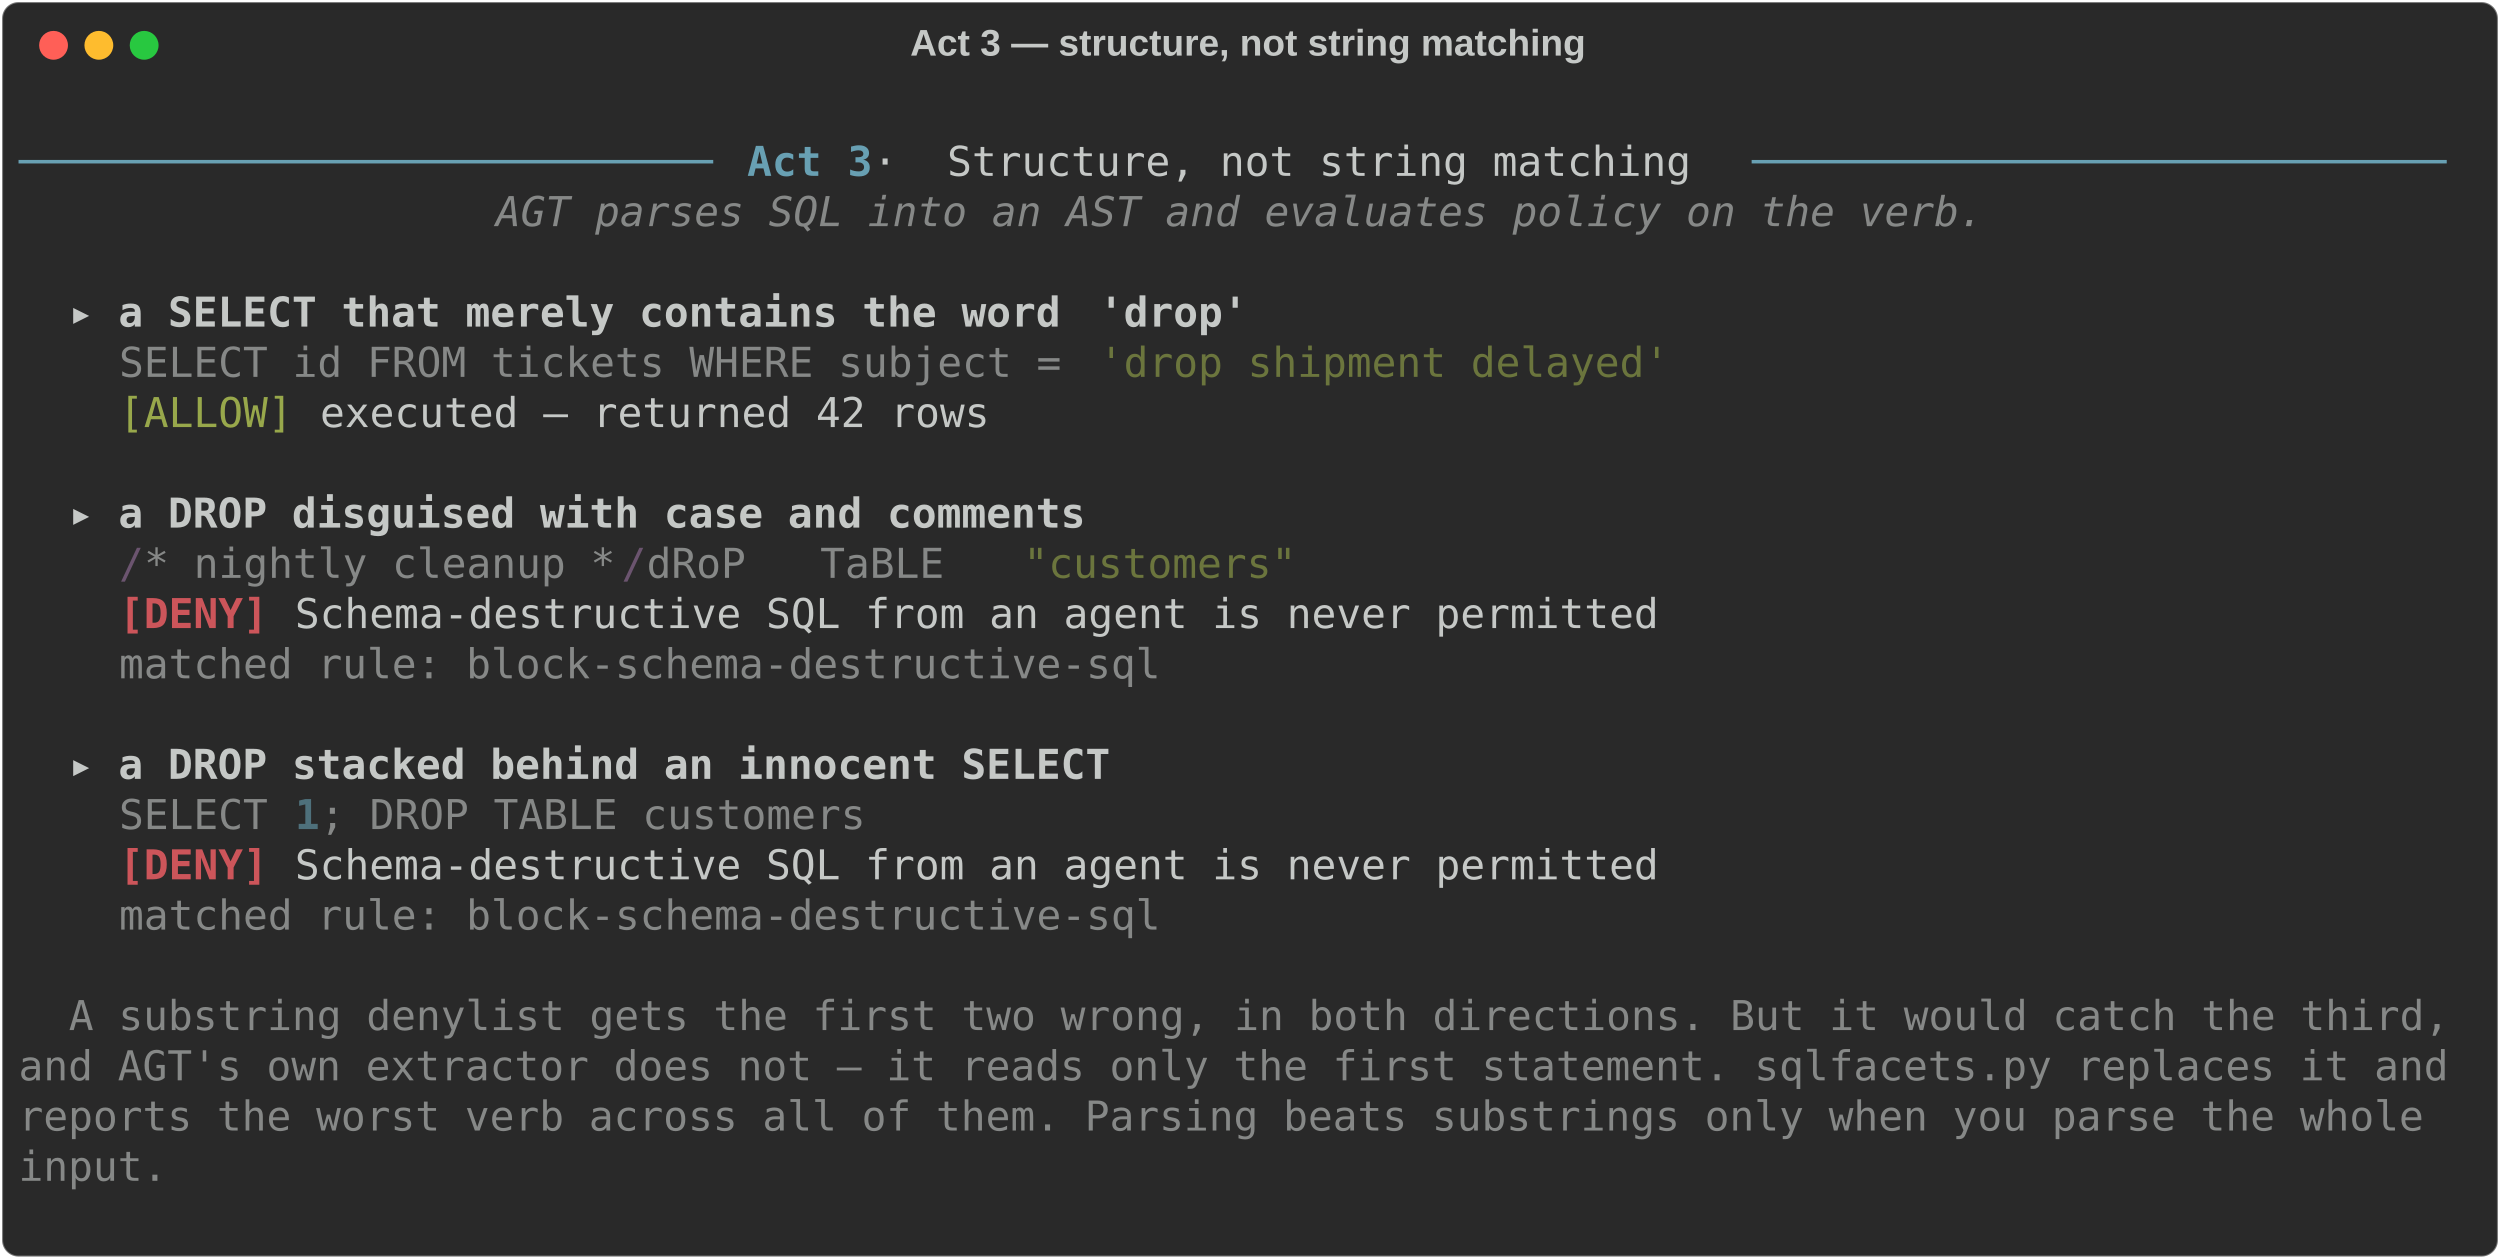
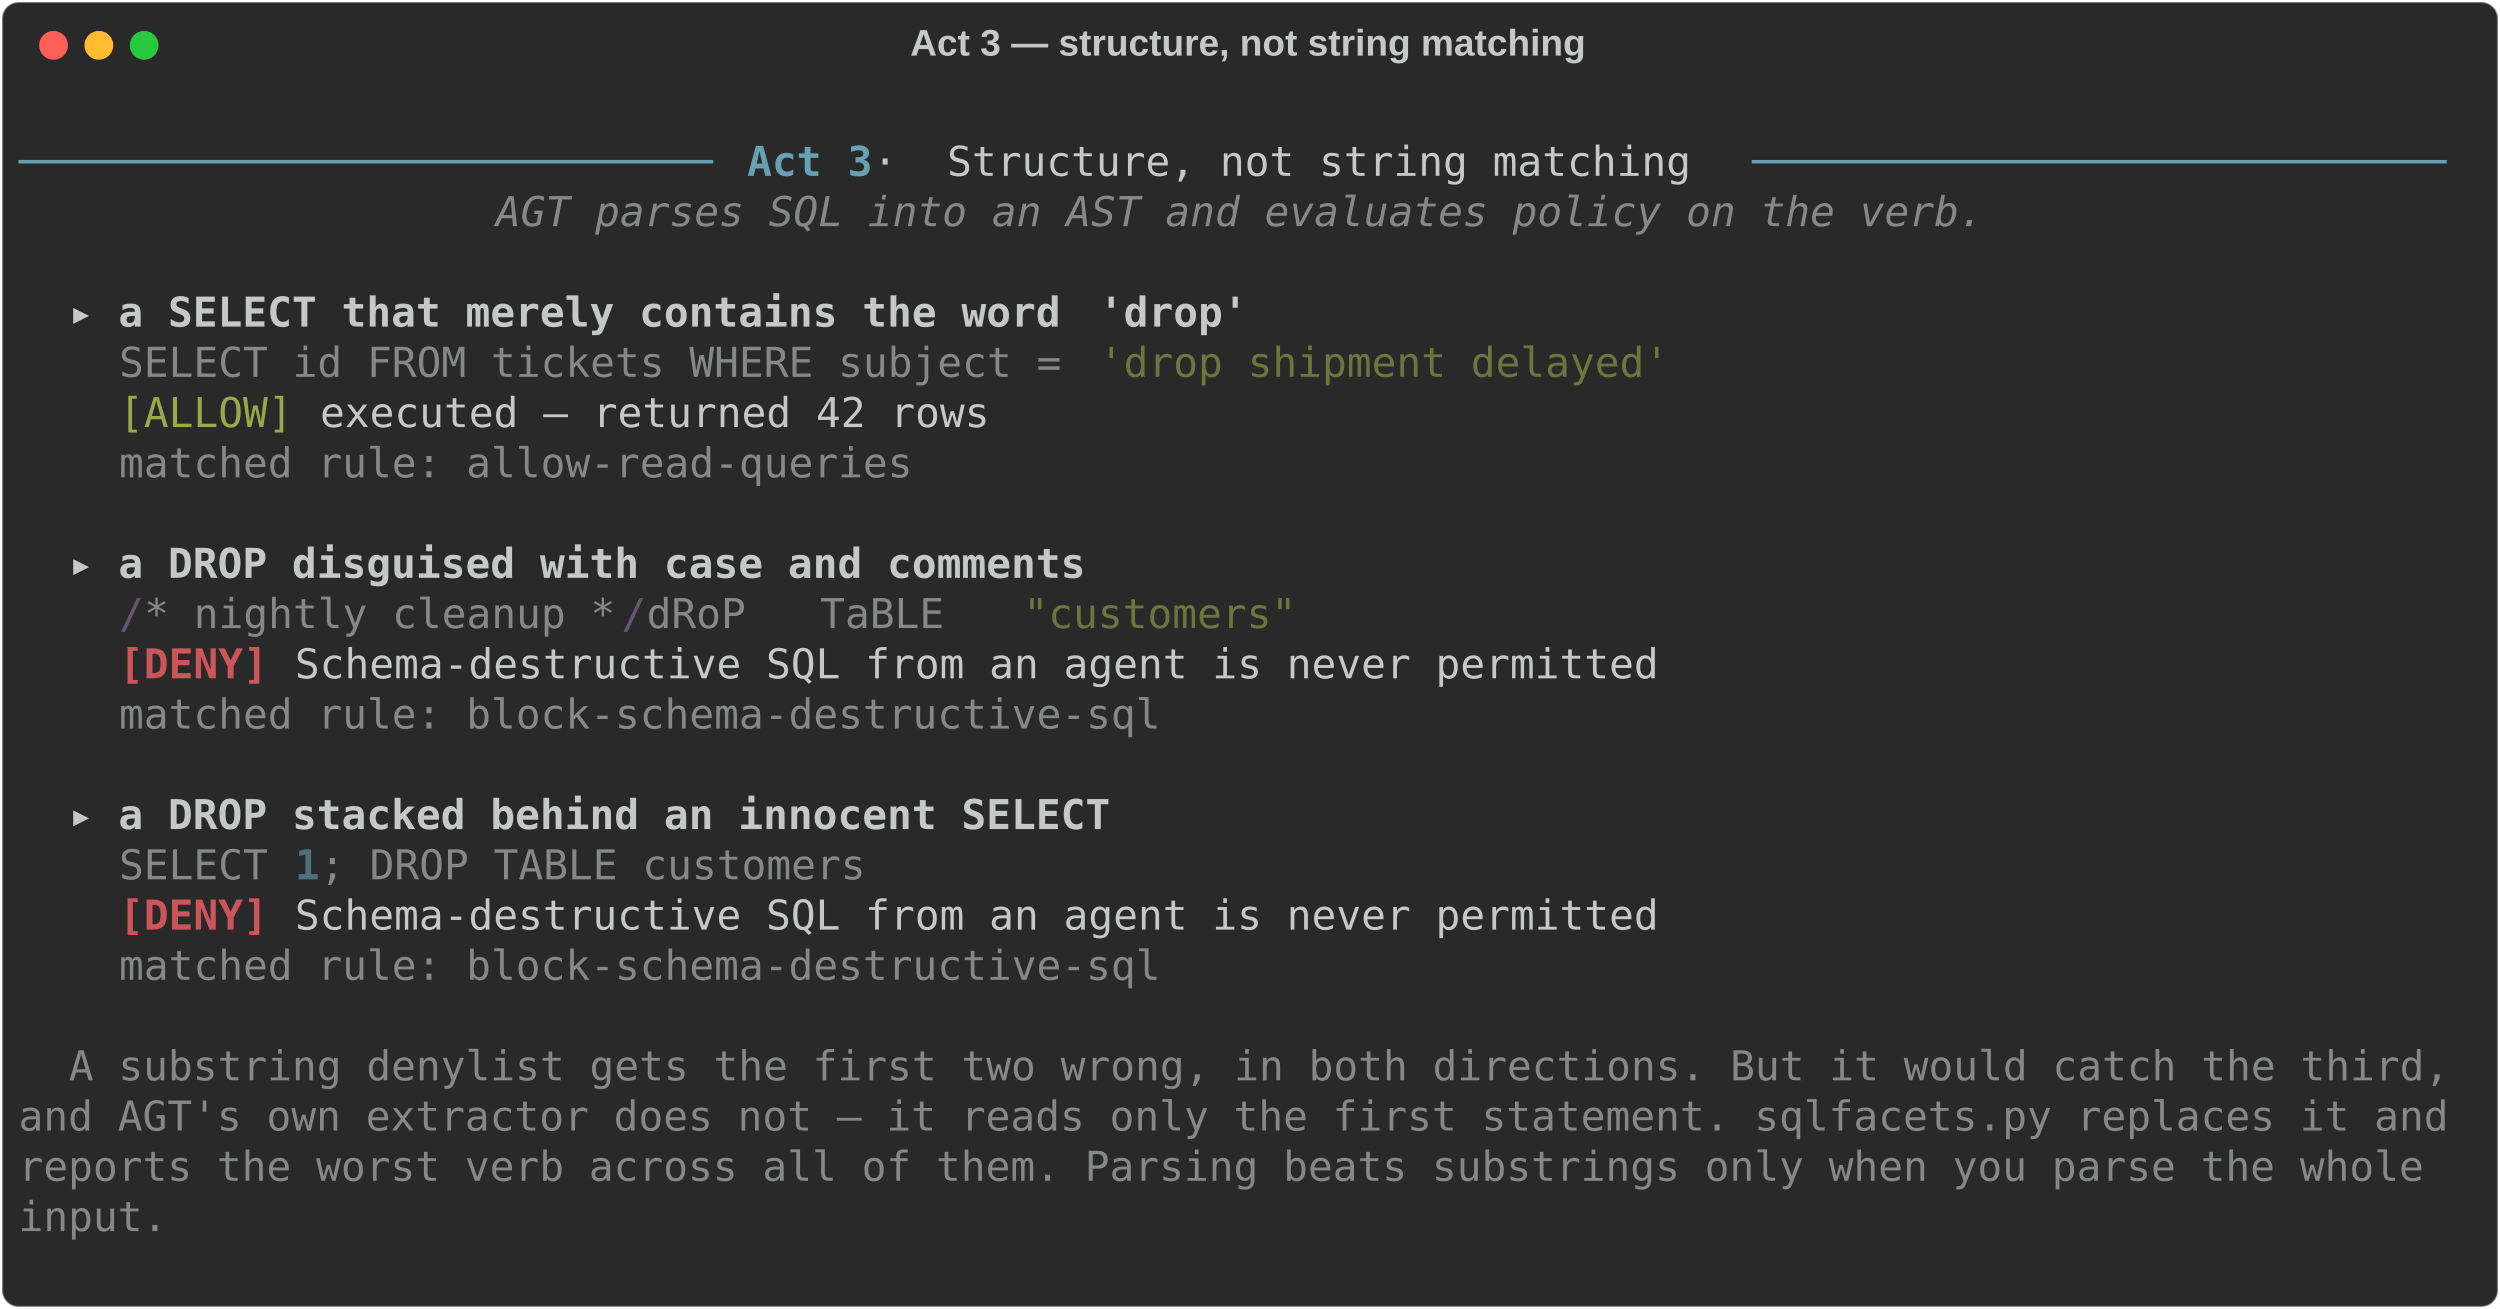
- <svg xmlns="http://www.w3.org/2000/svg" class="rich-terminal" viewBox="0 0 1214 611.2">
+ <svg xmlns="http://www.w3.org/2000/svg" class="rich-terminal" viewBox="0 0 1214 635.6">
  <style>

    @font-face {
        font-family: "Fira Code";
        src: local("FiraCode-Regular"),
                url("https://cdnjs.cloudflare.com/ajax/libs/firacode/6.2.0/woff2/FiraCode-Regular.woff2") format("woff2"),
                url("https://cdnjs.cloudflare.com/ajax/libs/firacode/6.2.0/woff/FiraCode-Regular.woff") format("woff");
        font-style: normal;
        font-weight: 400;
    }
    @font-face {
        font-family: "Fira Code";
        src: local("FiraCode-Bold"),
                url("https://cdnjs.cloudflare.com/ajax/libs/firacode/6.2.0/woff2/FiraCode-Bold.woff2") format("woff2"),
                url("https://cdnjs.cloudflare.com/ajax/libs/firacode/6.2.0/woff/FiraCode-Bold.woff") format("woff");
        font-style: bold;
        font-weight: 700;
    }

-     .terminal-256758426-matrix {
+     .terminal-855307208-matrix {
        font-family: Fira Code, monospace;
        font-size: 20px;
        line-height: 24.4px;
        font-variant-east-asian: full-width;
    }

-     .terminal-256758426-title {
+     .terminal-855307208-title {
        font-size: 18px;
        font-weight: bold;
        font-family: arial;
    }

-     .terminal-256758426-r1 { fill: #c5c8c6 }
- .terminal-256758426-r2 { fill: #68a0b3 }
- .terminal-256758426-r3 { fill: #68a0b3;font-weight: bold }
- .terminal-256758426-r4 { fill: #868887;font-style: italic; }
- .terminal-256758426-r5 { fill: #c5c8c6;font-weight: bold }
- .terminal-256758426-r6 { fill: #868887 }
- .terminal-256758426-r7 { fill: #6b753d }
- .terminal-256758426-r8 { fill: #98a84b }
- .terminal-256758426-r9 { fill: #6b546f }
- .terminal-256758426-r10 { fill: #cc555a;font-weight: bold }
- .terminal-256758426-r11 { fill: #4e707b;font-weight: bold }
+     .terminal-855307208-r1 { fill: #c5c8c6 }
+ .terminal-855307208-r2 { fill: #68a0b3 }
+ .terminal-855307208-r3 { fill: #68a0b3;font-weight: bold }
+ .terminal-855307208-r4 { fill: #868887;font-style: italic; }
+ .terminal-855307208-r5 { fill: #c5c8c6;font-weight: bold }
+ .terminal-855307208-r6 { fill: #868887 }
+ .terminal-855307208-r7 { fill: #6b753d }
+ .terminal-855307208-r8 { fill: #98a84b }
+ .terminal-855307208-r9 { fill: #6b546f }
+ .terminal-855307208-r10 { fill: #cc555a;font-weight: bold }
+ .terminal-855307208-r11 { fill: #4e707b;font-weight: bold }
    </style>
  <defs>
-     <clipPath id="terminal-256758426-clip-terminal">
-       <rect x="0" y="0" width="1194.6" height="560.2" />
-     </clipPath>
-     <clipPath id="terminal-256758426-line-0">
+     <clipPath id="terminal-855307208-clip-terminal">
+       <rect x="0" y="0" width="1194.6" height="584.6" />
+     </clipPath>
+     <clipPath id="terminal-855307208-line-0">
      <rect x="0" y="1.5" width="1195.6" height="24.65" />
    </clipPath>
-     <clipPath id="terminal-256758426-line-1">
+     <clipPath id="terminal-855307208-line-1">
      <rect x="0" y="25.9" width="1195.6" height="24.65" />
    </clipPath>
-     <clipPath id="terminal-256758426-line-2">
+     <clipPath id="terminal-855307208-line-2">
      <rect x="0" y="50.3" width="1195.6" height="24.65" />
    </clipPath>
-     <clipPath id="terminal-256758426-line-3">
+     <clipPath id="terminal-855307208-line-3">
      <rect x="0" y="74.7" width="1195.6" height="24.65" />
    </clipPath>
-     <clipPath id="terminal-256758426-line-4">
+     <clipPath id="terminal-855307208-line-4">
      <rect x="0" y="99.1" width="1195.6" height="24.65" />
    </clipPath>
-     <clipPath id="terminal-256758426-line-5">
+     <clipPath id="terminal-855307208-line-5">
      <rect x="0" y="123.5" width="1195.6" height="24.65" />
    </clipPath>
-     <clipPath id="terminal-256758426-line-6">
+     <clipPath id="terminal-855307208-line-6">
      <rect x="0" y="147.9" width="1195.6" height="24.65" />
    </clipPath>
-     <clipPath id="terminal-256758426-line-7">
+     <clipPath id="terminal-855307208-line-7">
      <rect x="0" y="172.3" width="1195.6" height="24.65" />
    </clipPath>
-     <clipPath id="terminal-256758426-line-8">
+     <clipPath id="terminal-855307208-line-8">
      <rect x="0" y="196.7" width="1195.6" height="24.65" />
    </clipPath>
-     <clipPath id="terminal-256758426-line-9">
+     <clipPath id="terminal-855307208-line-9">
      <rect x="0" y="221.1" width="1195.6" height="24.65" />
    </clipPath>
-     <clipPath id="terminal-256758426-line-10">
+     <clipPath id="terminal-855307208-line-10">
      <rect x="0" y="245.5" width="1195.6" height="24.65" />
    </clipPath>
-     <clipPath id="terminal-256758426-line-11">
+     <clipPath id="terminal-855307208-line-11">
      <rect x="0" y="269.9" width="1195.6" height="24.65" />
    </clipPath>
-     <clipPath id="terminal-256758426-line-12">
+     <clipPath id="terminal-855307208-line-12">
      <rect x="0" y="294.3" width="1195.6" height="24.65" />
    </clipPath>
-     <clipPath id="terminal-256758426-line-13">
+     <clipPath id="terminal-855307208-line-13">
      <rect x="0" y="318.7" width="1195.6" height="24.65" />
    </clipPath>
-     <clipPath id="terminal-256758426-line-14">
+     <clipPath id="terminal-855307208-line-14">
      <rect x="0" y="343.1" width="1195.6" height="24.65" />
    </clipPath>
-     <clipPath id="terminal-256758426-line-15">
+     <clipPath id="terminal-855307208-line-15">
      <rect x="0" y="367.5" width="1195.6" height="24.65" />
    </clipPath>
-     <clipPath id="terminal-256758426-line-16">
+     <clipPath id="terminal-855307208-line-16">
      <rect x="0" y="391.9" width="1195.6" height="24.65" />
    </clipPath>
-     <clipPath id="terminal-256758426-line-17">
+     <clipPath id="terminal-855307208-line-17">
      <rect x="0" y="416.3" width="1195.6" height="24.65" />
    </clipPath>
-     <clipPath id="terminal-256758426-line-18">
+     <clipPath id="terminal-855307208-line-18">
      <rect x="0" y="440.7" width="1195.6" height="24.65" />
    </clipPath>
-     <clipPath id="terminal-256758426-line-19">
+     <clipPath id="terminal-855307208-line-19">
      <rect x="0" y="465.1" width="1195.6" height="24.65" />
    </clipPath>
-     <clipPath id="terminal-256758426-line-20">
+     <clipPath id="terminal-855307208-line-20">
      <rect x="0" y="489.5" width="1195.6" height="24.65" />
    </clipPath>
-     <clipPath id="terminal-256758426-line-21">
+     <clipPath id="terminal-855307208-line-21">
      <rect x="0" y="513.9" width="1195.6" height="24.65" />
    </clipPath>
+     <clipPath id="terminal-855307208-line-22">
+       <rect x="0" y="538.3" width="1195.6" height="24.65" />
+     </clipPath>
  </defs>
-   <rect fill="#292929" stroke="rgba(255,255,255,0.35)" stroke-width="1" x="1" y="1" width="1212" height="609.2" rx="8" />
-   <text class="terminal-256758426-title" fill="#c5c8c6" text-anchor="middle" x="606" y="27">Act 3 — structure, not string matching</text>
+   <rect fill="#292929" stroke="rgba(255,255,255,0.35)" stroke-width="1" x="1" y="1" width="1212" height="633.6" rx="8" />
+   <text class="terminal-855307208-title" fill="#c5c8c6" text-anchor="middle" x="606" y="27">Act 3 — structure, not string matching</text>
  <g transform="translate(26,22)">
    <circle cx="0" cy="0" r="7" fill="#ff5f57" />
    <circle cx="22" cy="0" r="7" fill="#febc2e" />
    <circle cx="44" cy="0" r="7" fill="#28c840" />
  </g>
-   <g transform="translate(9, 41)" clip-path="url(#terminal-256758426-clip-terminal)">
-     <g class="terminal-256758426-matrix">
-       <text class="terminal-256758426-r1" x="1195.6" y="20" textLength="12.2" clip-path="url(#terminal-256758426-line-0)">
- </text>
-       <text class="terminal-256758426-r2" x="0" y="44.4" textLength="353.8" clip-path="url(#terminal-256758426-line-1)">──────────────────────────── </text>
-       <text class="terminal-256758426-r3" x="353.8" y="44.4" textLength="48.8" clip-path="url(#terminal-256758426-line-1)">Act </text>
-       <text class="terminal-256758426-r3" x="402.6" y="44.4" textLength="12.2" clip-path="url(#terminal-256758426-line-1)">3</text>
-       <text class="terminal-256758426-r1" x="414.8" y="44.4" textLength="427" clip-path="url(#terminal-256758426-line-1)">  ·  Structure, not string matching</text>
-       <text class="terminal-256758426-r2" x="841.8" y="44.4" textLength="353.8" clip-path="url(#terminal-256758426-line-1)"> ────────────────────────────</text>
-       <text class="terminal-256758426-r1" x="1195.6" y="44.4" textLength="12.2" clip-path="url(#terminal-256758426-line-1)">
- </text>
-       <text class="terminal-256758426-r4" x="231.8" y="68.8" textLength="732" clip-path="url(#terminal-256758426-line-2)">AGT parses SQL into an AST and evaluates policy on the verb.</text>
-       <text class="terminal-256758426-r1" x="1195.6" y="68.8" textLength="12.2" clip-path="url(#terminal-256758426-line-2)">
- </text>
-       <text class="terminal-256758426-r1" x="1195.6" y="93.2" textLength="12.2" clip-path="url(#terminal-256758426-line-3)">
- </text>
-       <text class="terminal-256758426-r5" x="24.4" y="117.6" textLength="500.2" clip-path="url(#terminal-256758426-line-4)">▸ a SELECT that merely contains the word </text>
-       <text class="terminal-256758426-r5" x="524.6" y="117.6" textLength="73.2" clip-path="url(#terminal-256758426-line-4)">'drop'</text>
-       <text class="terminal-256758426-r1" x="1195.6" y="117.6" textLength="12.2" clip-path="url(#terminal-256758426-line-4)">
- </text>
-       <text class="terminal-256758426-r6" x="48.8" y="142" textLength="475.8" clip-path="url(#terminal-256758426-line-5)">SELECT id FROM tickets WHERE subject = </text>
-       <text class="terminal-256758426-r7" x="524.6" y="142" textLength="280.6" clip-path="url(#terminal-256758426-line-5)">'drop shipment delayed'</text>
-       <text class="terminal-256758426-r1" x="1195.6" y="142" textLength="12.2" clip-path="url(#terminal-256758426-line-5)">
- </text>
-       <text class="terminal-256758426-r8" x="48.8" y="166.4" textLength="97.6" clip-path="url(#terminal-256758426-line-6)">[ALLOW] </text>
-       <text class="terminal-256758426-r1" x="146.4" y="166.4" textLength="329.4" clip-path="url(#terminal-256758426-line-6)">executed — returned 42 rows</text>
-       <text class="terminal-256758426-r1" x="1195.6" y="166.4" textLength="12.2" clip-path="url(#terminal-256758426-line-6)">
- </text>
-       <text class="terminal-256758426-r1" x="1195.6" y="190.8" textLength="12.2" clip-path="url(#terminal-256758426-line-7)">
- </text>
-       <text class="terminal-256758426-r5" x="24.4" y="215.2" textLength="500.2" clip-path="url(#terminal-256758426-line-8)">▸ a DROP disguised with case and comments</text>
-       <text class="terminal-256758426-r1" x="1195.6" y="215.2" textLength="12.2" clip-path="url(#terminal-256758426-line-8)">
- </text>
-       <text class="terminal-256758426-r9" x="48.8" y="239.6" textLength="12.2" clip-path="url(#terminal-256758426-line-9)">/</text>
-       <text class="terminal-256758426-r6" x="61" y="239.6" textLength="231.8" clip-path="url(#terminal-256758426-line-9)">* nightly cleanup *</text>
-       <text class="terminal-256758426-r9" x="292.8" y="239.6" textLength="12.2" clip-path="url(#terminal-256758426-line-9)">/</text>
-       <text class="terminal-256758426-r6" x="305" y="239.6" textLength="183" clip-path="url(#terminal-256758426-line-9)"> dRoP   TaBLE  </text>
-       <text class="terminal-256758426-r7" x="488" y="239.6" textLength="134.2" clip-path="url(#terminal-256758426-line-9)">"customers"</text>
-       <text class="terminal-256758426-r1" x="1195.6" y="239.6" textLength="12.2" clip-path="url(#terminal-256758426-line-9)">
- </text>
-       <text class="terminal-256758426-r10" x="48.8" y="264" textLength="85.4" clip-path="url(#terminal-256758426-line-10)">[DENY] </text>
-       <text class="terminal-256758426-r1" x="134.2" y="264" textLength="671" clip-path="url(#terminal-256758426-line-10)">Schema-destructive SQL from an agent is never permitted</text>
-       <text class="terminal-256758426-r1" x="1195.6" y="264" textLength="12.2" clip-path="url(#terminal-256758426-line-10)">
- </text>
-       <text class="terminal-256758426-r6" x="48.8" y="288.4" textLength="610" clip-path="url(#terminal-256758426-line-11)">        matched rule: block-schema-destructive-sql</text>
-       <text class="terminal-256758426-r1" x="1195.6" y="288.4" textLength="12.2" clip-path="url(#terminal-256758426-line-11)">
- </text>
-       <text class="terminal-256758426-r1" x="1195.6" y="312.8" textLength="12.2" clip-path="url(#terminal-256758426-line-12)">
- </text>
-       <text class="terminal-256758426-r5" x="24.4" y="337.2" textLength="512.4" clip-path="url(#terminal-256758426-line-13)">▸ a DROP stacked behind an innocent SELECT</text>
-       <text class="terminal-256758426-r1" x="1195.6" y="337.2" textLength="12.2" clip-path="url(#terminal-256758426-line-13)">
- </text>
-       <text class="terminal-256758426-r6" x="48.8" y="361.6" textLength="85.4" clip-path="url(#terminal-256758426-line-14)">SELECT </text>
-       <text class="terminal-256758426-r11" x="134.2" y="361.6" textLength="12.2" clip-path="url(#terminal-256758426-line-14)">1</text>
-       <text class="terminal-256758426-r6" x="146.4" y="361.6" textLength="268.4" clip-path="url(#terminal-256758426-line-14)">; DROP TABLE customers</text>
-       <text class="terminal-256758426-r1" x="1195.6" y="361.6" textLength="12.2" clip-path="url(#terminal-256758426-line-14)">
- </text>
-       <text class="terminal-256758426-r10" x="48.8" y="386" textLength="85.4" clip-path="url(#terminal-256758426-line-15)">[DENY] </text>
-       <text class="terminal-256758426-r1" x="134.2" y="386" textLength="671" clip-path="url(#terminal-256758426-line-15)">Schema-destructive SQL from an agent is never permitted</text>
-       <text class="terminal-256758426-r1" x="1195.6" y="386" textLength="12.2" clip-path="url(#terminal-256758426-line-15)">
- </text>
-       <text class="terminal-256758426-r6" x="48.8" y="410.4" textLength="610" clip-path="url(#terminal-256758426-line-16)">        matched rule: block-schema-destructive-sql</text>
-       <text class="terminal-256758426-r1" x="1195.6" y="410.4" textLength="12.2" clip-path="url(#terminal-256758426-line-16)">
- </text>
-       <text class="terminal-256758426-r1" x="1195.6" y="434.8" textLength="12.2" clip-path="url(#terminal-256758426-line-17)">
- </text>
-       <text class="terminal-256758426-r6" x="24.4" y="459.2" textLength="1171.2" clip-path="url(#terminal-256758426-line-18)">A substring denylist gets the first two wrong, in both directions. But it would catch the third,</text>
-       <text class="terminal-256758426-r1" x="1195.6" y="459.2" textLength="12.2" clip-path="url(#terminal-256758426-line-18)">
- </text>
-       <text class="terminal-256758426-r6" x="0" y="483.6" textLength="1195.6" clip-path="url(#terminal-256758426-line-19)">and AGT's own extractor does not — it reads only the first statement. sqlfacets.py replaces it and</text>
-       <text class="terminal-256758426-r1" x="1195.6" y="483.6" textLength="12.2" clip-path="url(#terminal-256758426-line-19)">
- </text>
-       <text class="terminal-256758426-r6" x="0" y="508" textLength="1195.6" clip-path="url(#terminal-256758426-line-20)">reports the worst verb across all of them. Parsing beats substrings only when you parse the whole </text>
-       <text class="terminal-256758426-r1" x="1195.6" y="508" textLength="12.2" clip-path="url(#terminal-256758426-line-20)">
- </text>
-       <text class="terminal-256758426-r6" x="0" y="532.4" textLength="73.2" clip-path="url(#terminal-256758426-line-21)">input.</text>
-       <text class="terminal-256758426-r1" x="1195.6" y="532.4" textLength="12.2" clip-path="url(#terminal-256758426-line-21)">
- </text>
-       <text class="terminal-256758426-r1" x="1195.6" y="556.8" textLength="12.2" clip-path="url(#terminal-256758426-line-22)">
+   <g transform="translate(9, 41)" clip-path="url(#terminal-855307208-clip-terminal)">
+     <g class="terminal-855307208-matrix">
+       <text class="terminal-855307208-r1" x="1195.6" y="20" textLength="12.2" clip-path="url(#terminal-855307208-line-0)">
+ </text>
+       <text class="terminal-855307208-r2" x="0" y="44.4" textLength="353.8" clip-path="url(#terminal-855307208-line-1)">──────────────────────────── </text>
+       <text class="terminal-855307208-r3" x="353.8" y="44.4" textLength="48.8" clip-path="url(#terminal-855307208-line-1)">Act </text>
+       <text class="terminal-855307208-r3" x="402.6" y="44.4" textLength="12.2" clip-path="url(#terminal-855307208-line-1)">3</text>
+       <text class="terminal-855307208-r1" x="414.8" y="44.4" textLength="427" clip-path="url(#terminal-855307208-line-1)">  ·  Structure, not string matching</text>
+       <text class="terminal-855307208-r2" x="841.8" y="44.4" textLength="353.8" clip-path="url(#terminal-855307208-line-1)"> ────────────────────────────</text>
+       <text class="terminal-855307208-r1" x="1195.6" y="44.4" textLength="12.2" clip-path="url(#terminal-855307208-line-1)">
+ </text>
+       <text class="terminal-855307208-r4" x="231.8" y="68.8" textLength="732" clip-path="url(#terminal-855307208-line-2)">AGT parses SQL into an AST and evaluates policy on the verb.</text>
+       <text class="terminal-855307208-r1" x="1195.6" y="68.8" textLength="12.2" clip-path="url(#terminal-855307208-line-2)">
+ </text>
+       <text class="terminal-855307208-r1" x="1195.6" y="93.2" textLength="12.2" clip-path="url(#terminal-855307208-line-3)">
+ </text>
+       <text class="terminal-855307208-r5" x="24.4" y="117.6" textLength="500.2" clip-path="url(#terminal-855307208-line-4)">▸ a SELECT that merely contains the word </text>
+       <text class="terminal-855307208-r5" x="524.6" y="117.6" textLength="73.2" clip-path="url(#terminal-855307208-line-4)">'drop'</text>
+       <text class="terminal-855307208-r1" x="1195.6" y="117.6" textLength="12.2" clip-path="url(#terminal-855307208-line-4)">
+ </text>
+       <text class="terminal-855307208-r6" x="48.8" y="142" textLength="475.8" clip-path="url(#terminal-855307208-line-5)">SELECT id FROM tickets WHERE subject = </text>
+       <text class="terminal-855307208-r7" x="524.6" y="142" textLength="280.6" clip-path="url(#terminal-855307208-line-5)">'drop shipment delayed'</text>
+       <text class="terminal-855307208-r1" x="1195.6" y="142" textLength="12.2" clip-path="url(#terminal-855307208-line-5)">
+ </text>
+       <text class="terminal-855307208-r8" x="48.8" y="166.4" textLength="97.6" clip-path="url(#terminal-855307208-line-6)">[ALLOW] </text>
+       <text class="terminal-855307208-r1" x="146.4" y="166.4" textLength="329.4" clip-path="url(#terminal-855307208-line-6)">executed — returned 42 rows</text>
+       <text class="terminal-855307208-r1" x="1195.6" y="166.4" textLength="12.2" clip-path="url(#terminal-855307208-line-6)">
+ </text>
+       <text class="terminal-855307208-r6" x="48.8" y="190.8" textLength="488" clip-path="url(#terminal-855307208-line-7)">        matched rule: allow-read-queries</text>
+       <text class="terminal-855307208-r1" x="1195.6" y="190.8" textLength="12.2" clip-path="url(#terminal-855307208-line-7)">
+ </text>
+       <text class="terminal-855307208-r1" x="1195.6" y="215.2" textLength="12.2" clip-path="url(#terminal-855307208-line-8)">
+ </text>
+       <text class="terminal-855307208-r5" x="24.4" y="239.6" textLength="500.2" clip-path="url(#terminal-855307208-line-9)">▸ a DROP disguised with case and comments</text>
+       <text class="terminal-855307208-r1" x="1195.6" y="239.6" textLength="12.2" clip-path="url(#terminal-855307208-line-9)">
+ </text>
+       <text class="terminal-855307208-r9" x="48.8" y="264" textLength="12.2" clip-path="url(#terminal-855307208-line-10)">/</text>
+       <text class="terminal-855307208-r6" x="61" y="264" textLength="231.8" clip-path="url(#terminal-855307208-line-10)">* nightly cleanup *</text>
+       <text class="terminal-855307208-r9" x="292.8" y="264" textLength="12.2" clip-path="url(#terminal-855307208-line-10)">/</text>
+       <text class="terminal-855307208-r6" x="305" y="264" textLength="183" clip-path="url(#terminal-855307208-line-10)"> dRoP   TaBLE  </text>
+       <text class="terminal-855307208-r7" x="488" y="264" textLength="134.2" clip-path="url(#terminal-855307208-line-10)">"customers"</text>
+       <text class="terminal-855307208-r1" x="1195.6" y="264" textLength="12.2" clip-path="url(#terminal-855307208-line-10)">
+ </text>
+       <text class="terminal-855307208-r10" x="48.8" y="288.4" textLength="85.4" clip-path="url(#terminal-855307208-line-11)">[DENY] </text>
+       <text class="terminal-855307208-r1" x="134.2" y="288.4" textLength="671" clip-path="url(#terminal-855307208-line-11)">Schema-destructive SQL from an agent is never permitted</text>
+       <text class="terminal-855307208-r1" x="1195.6" y="288.4" textLength="12.2" clip-path="url(#terminal-855307208-line-11)">
+ </text>
+       <text class="terminal-855307208-r6" x="48.8" y="312.8" textLength="610" clip-path="url(#terminal-855307208-line-12)">        matched rule: block-schema-destructive-sql</text>
+       <text class="terminal-855307208-r1" x="1195.6" y="312.8" textLength="12.2" clip-path="url(#terminal-855307208-line-12)">
+ </text>
+       <text class="terminal-855307208-r1" x="1195.6" y="337.2" textLength="12.2" clip-path="url(#terminal-855307208-line-13)">
+ </text>
+       <text class="terminal-855307208-r5" x="24.4" y="361.6" textLength="512.4" clip-path="url(#terminal-855307208-line-14)">▸ a DROP stacked behind an innocent SELECT</text>
+       <text class="terminal-855307208-r1" x="1195.6" y="361.6" textLength="12.2" clip-path="url(#terminal-855307208-line-14)">
+ </text>
+       <text class="terminal-855307208-r6" x="48.8" y="386" textLength="85.4" clip-path="url(#terminal-855307208-line-15)">SELECT </text>
+       <text class="terminal-855307208-r11" x="134.2" y="386" textLength="12.2" clip-path="url(#terminal-855307208-line-15)">1</text>
+       <text class="terminal-855307208-r6" x="146.4" y="386" textLength="268.4" clip-path="url(#terminal-855307208-line-15)">; DROP TABLE customers</text>
+       <text class="terminal-855307208-r1" x="1195.6" y="386" textLength="12.2" clip-path="url(#terminal-855307208-line-15)">
+ </text>
+       <text class="terminal-855307208-r10" x="48.8" y="410.4" textLength="85.4" clip-path="url(#terminal-855307208-line-16)">[DENY] </text>
+       <text class="terminal-855307208-r1" x="134.2" y="410.4" textLength="671" clip-path="url(#terminal-855307208-line-16)">Schema-destructive SQL from an agent is never permitted</text>
+       <text class="terminal-855307208-r1" x="1195.6" y="410.4" textLength="12.2" clip-path="url(#terminal-855307208-line-16)">
+ </text>
+       <text class="terminal-855307208-r6" x="48.8" y="434.8" textLength="610" clip-path="url(#terminal-855307208-line-17)">        matched rule: block-schema-destructive-sql</text>
+       <text class="terminal-855307208-r1" x="1195.6" y="434.8" textLength="12.2" clip-path="url(#terminal-855307208-line-17)">
+ </text>
+       <text class="terminal-855307208-r1" x="1195.6" y="459.2" textLength="12.2" clip-path="url(#terminal-855307208-line-18)">
+ </text>
+       <text class="terminal-855307208-r6" x="24.4" y="483.6" textLength="1171.2" clip-path="url(#terminal-855307208-line-19)">A substring denylist gets the first two wrong, in both directions. But it would catch the third,</text>
+       <text class="terminal-855307208-r1" x="1195.6" y="483.6" textLength="12.2" clip-path="url(#terminal-855307208-line-19)">
+ </text>
+       <text class="terminal-855307208-r6" x="0" y="508" textLength="1195.6" clip-path="url(#terminal-855307208-line-20)">and AGT's own extractor does not — it reads only the first statement. sqlfacets.py replaces it and</text>
+       <text class="terminal-855307208-r1" x="1195.6" y="508" textLength="12.2" clip-path="url(#terminal-855307208-line-20)">
+ </text>
+       <text class="terminal-855307208-r6" x="0" y="532.4" textLength="1195.6" clip-path="url(#terminal-855307208-line-21)">reports the worst verb across all of them. Parsing beats substrings only when you parse the whole </text>
+       <text class="terminal-855307208-r1" x="1195.6" y="532.4" textLength="12.2" clip-path="url(#terminal-855307208-line-21)">
+ </text>
+       <text class="terminal-855307208-r6" x="0" y="556.8" textLength="73.2" clip-path="url(#terminal-855307208-line-22)">input.</text>
+       <text class="terminal-855307208-r1" x="1195.6" y="556.8" textLength="12.2" clip-path="url(#terminal-855307208-line-22)">
+ </text>
+       <text class="terminal-855307208-r1" x="1195.6" y="581.2" textLength="12.2" clip-path="url(#terminal-855307208-line-23)">
</text>
    </g>
  </g>
</svg>
